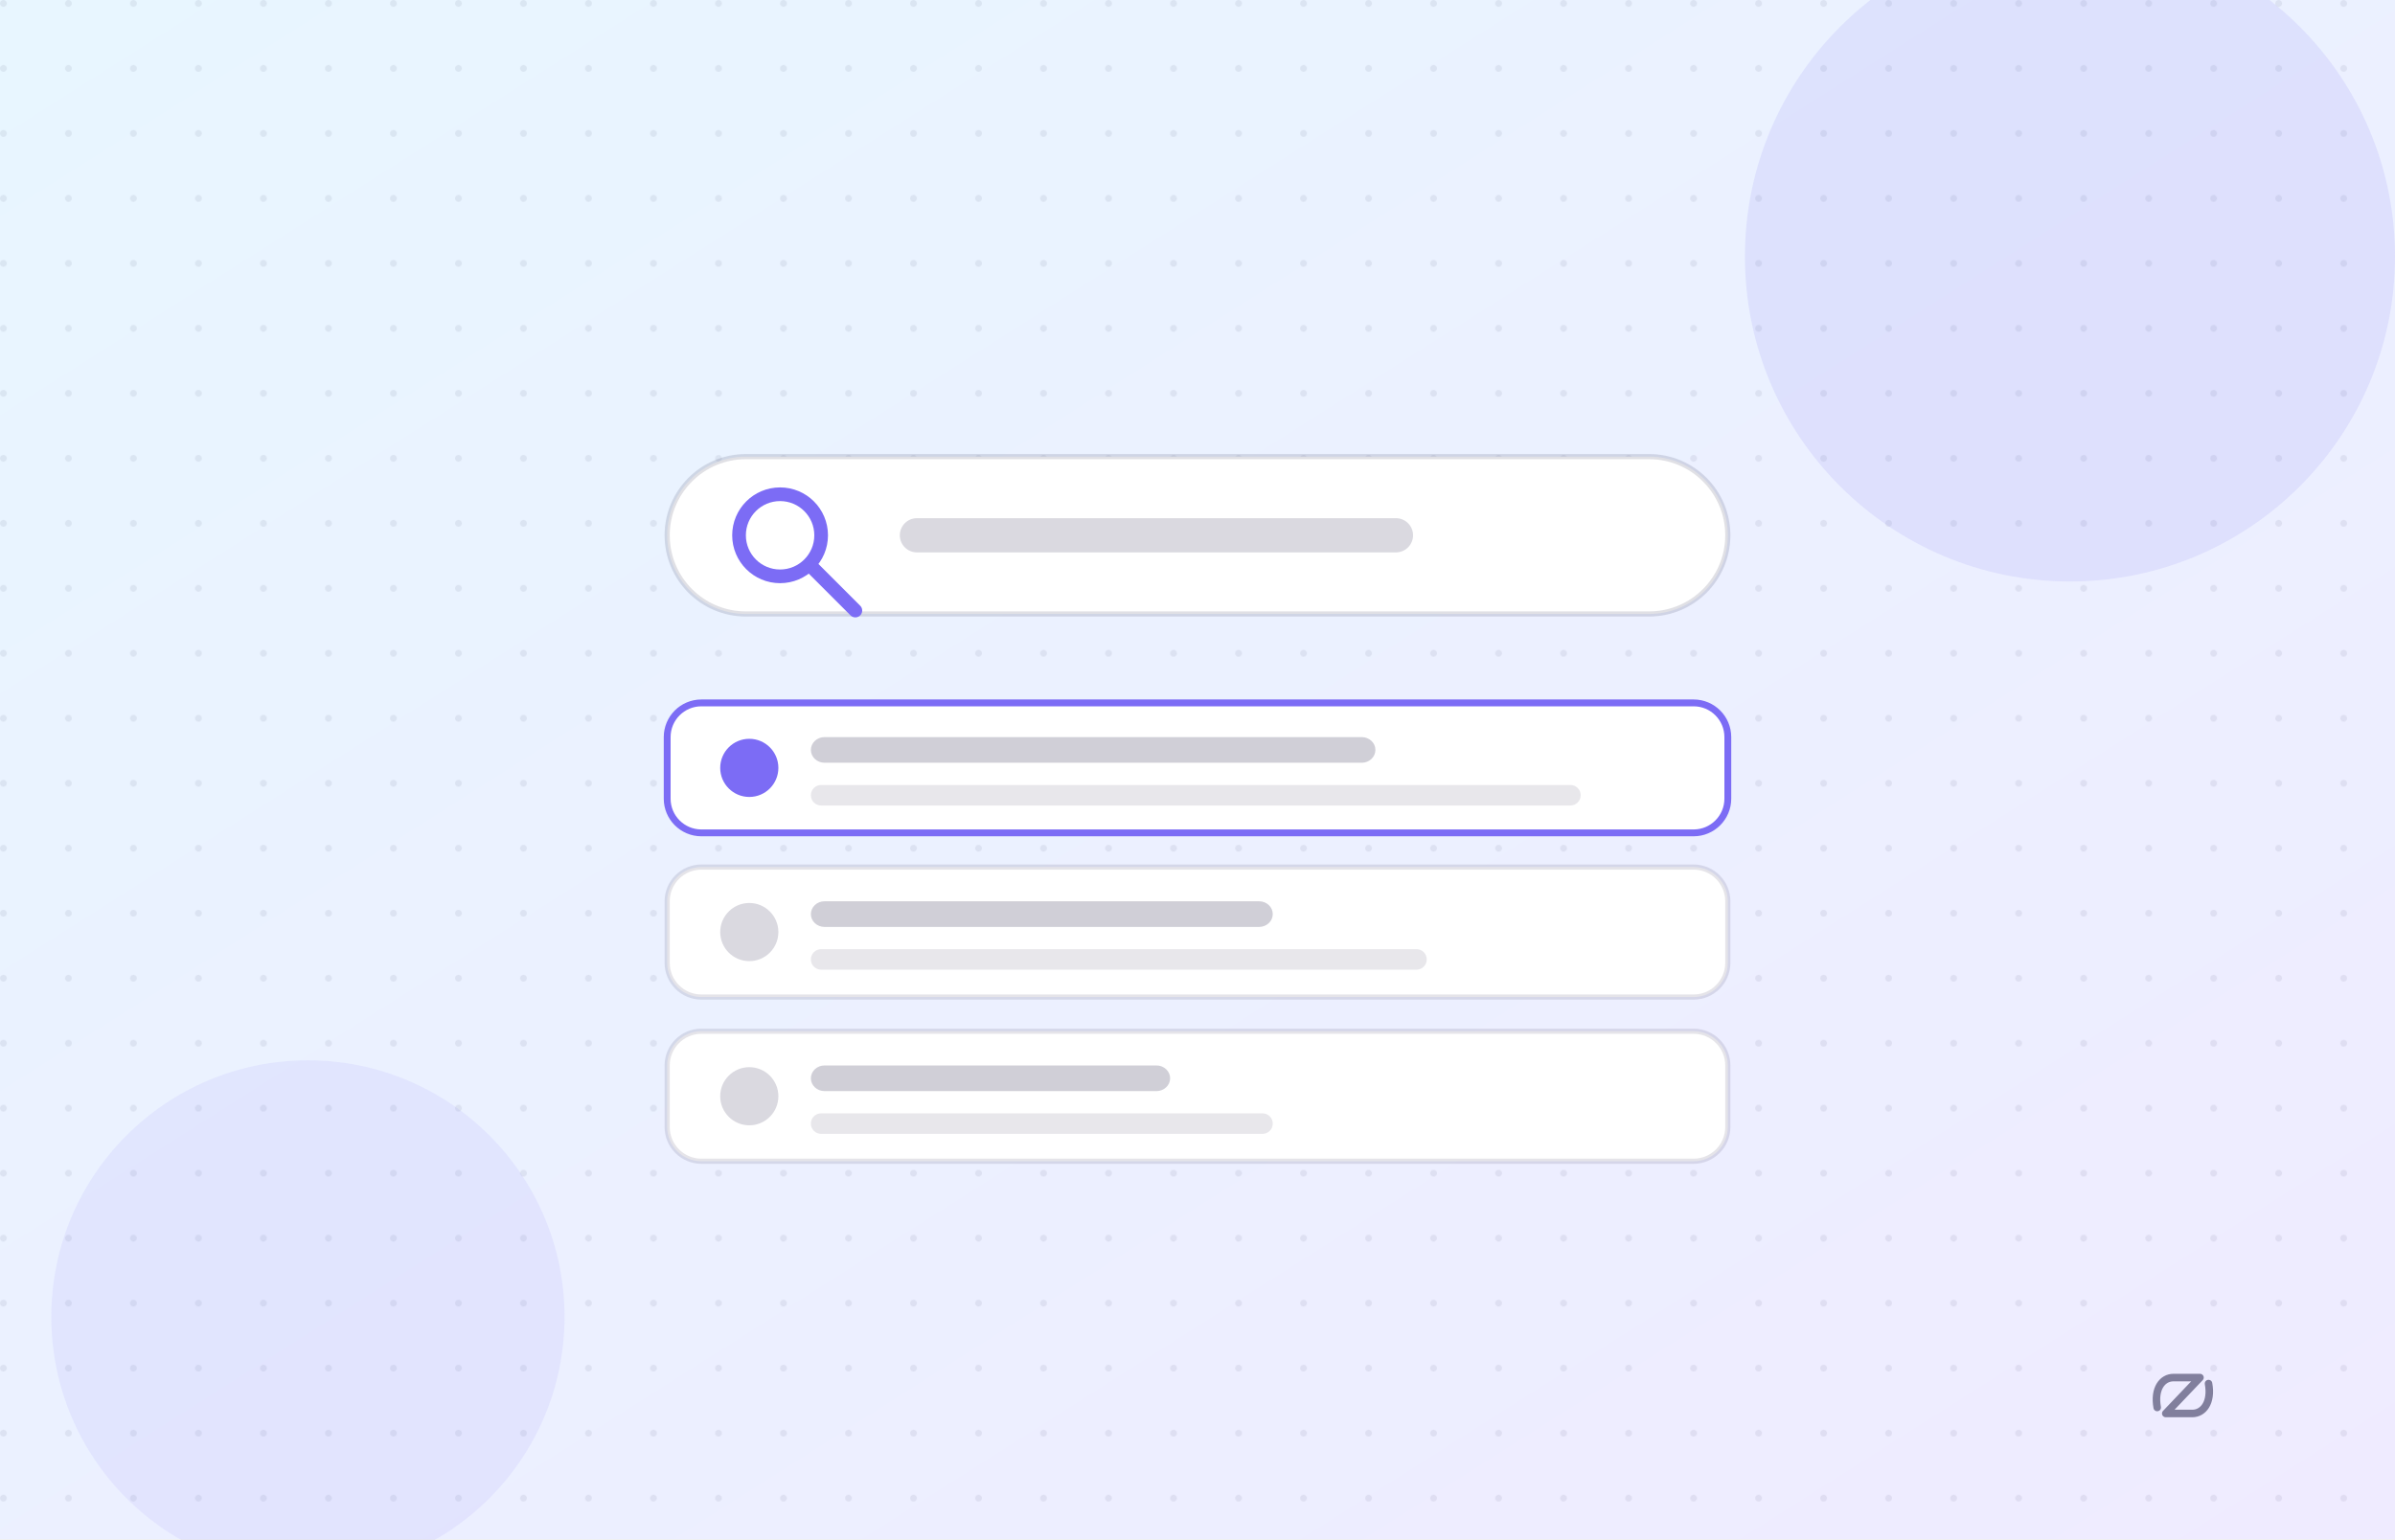
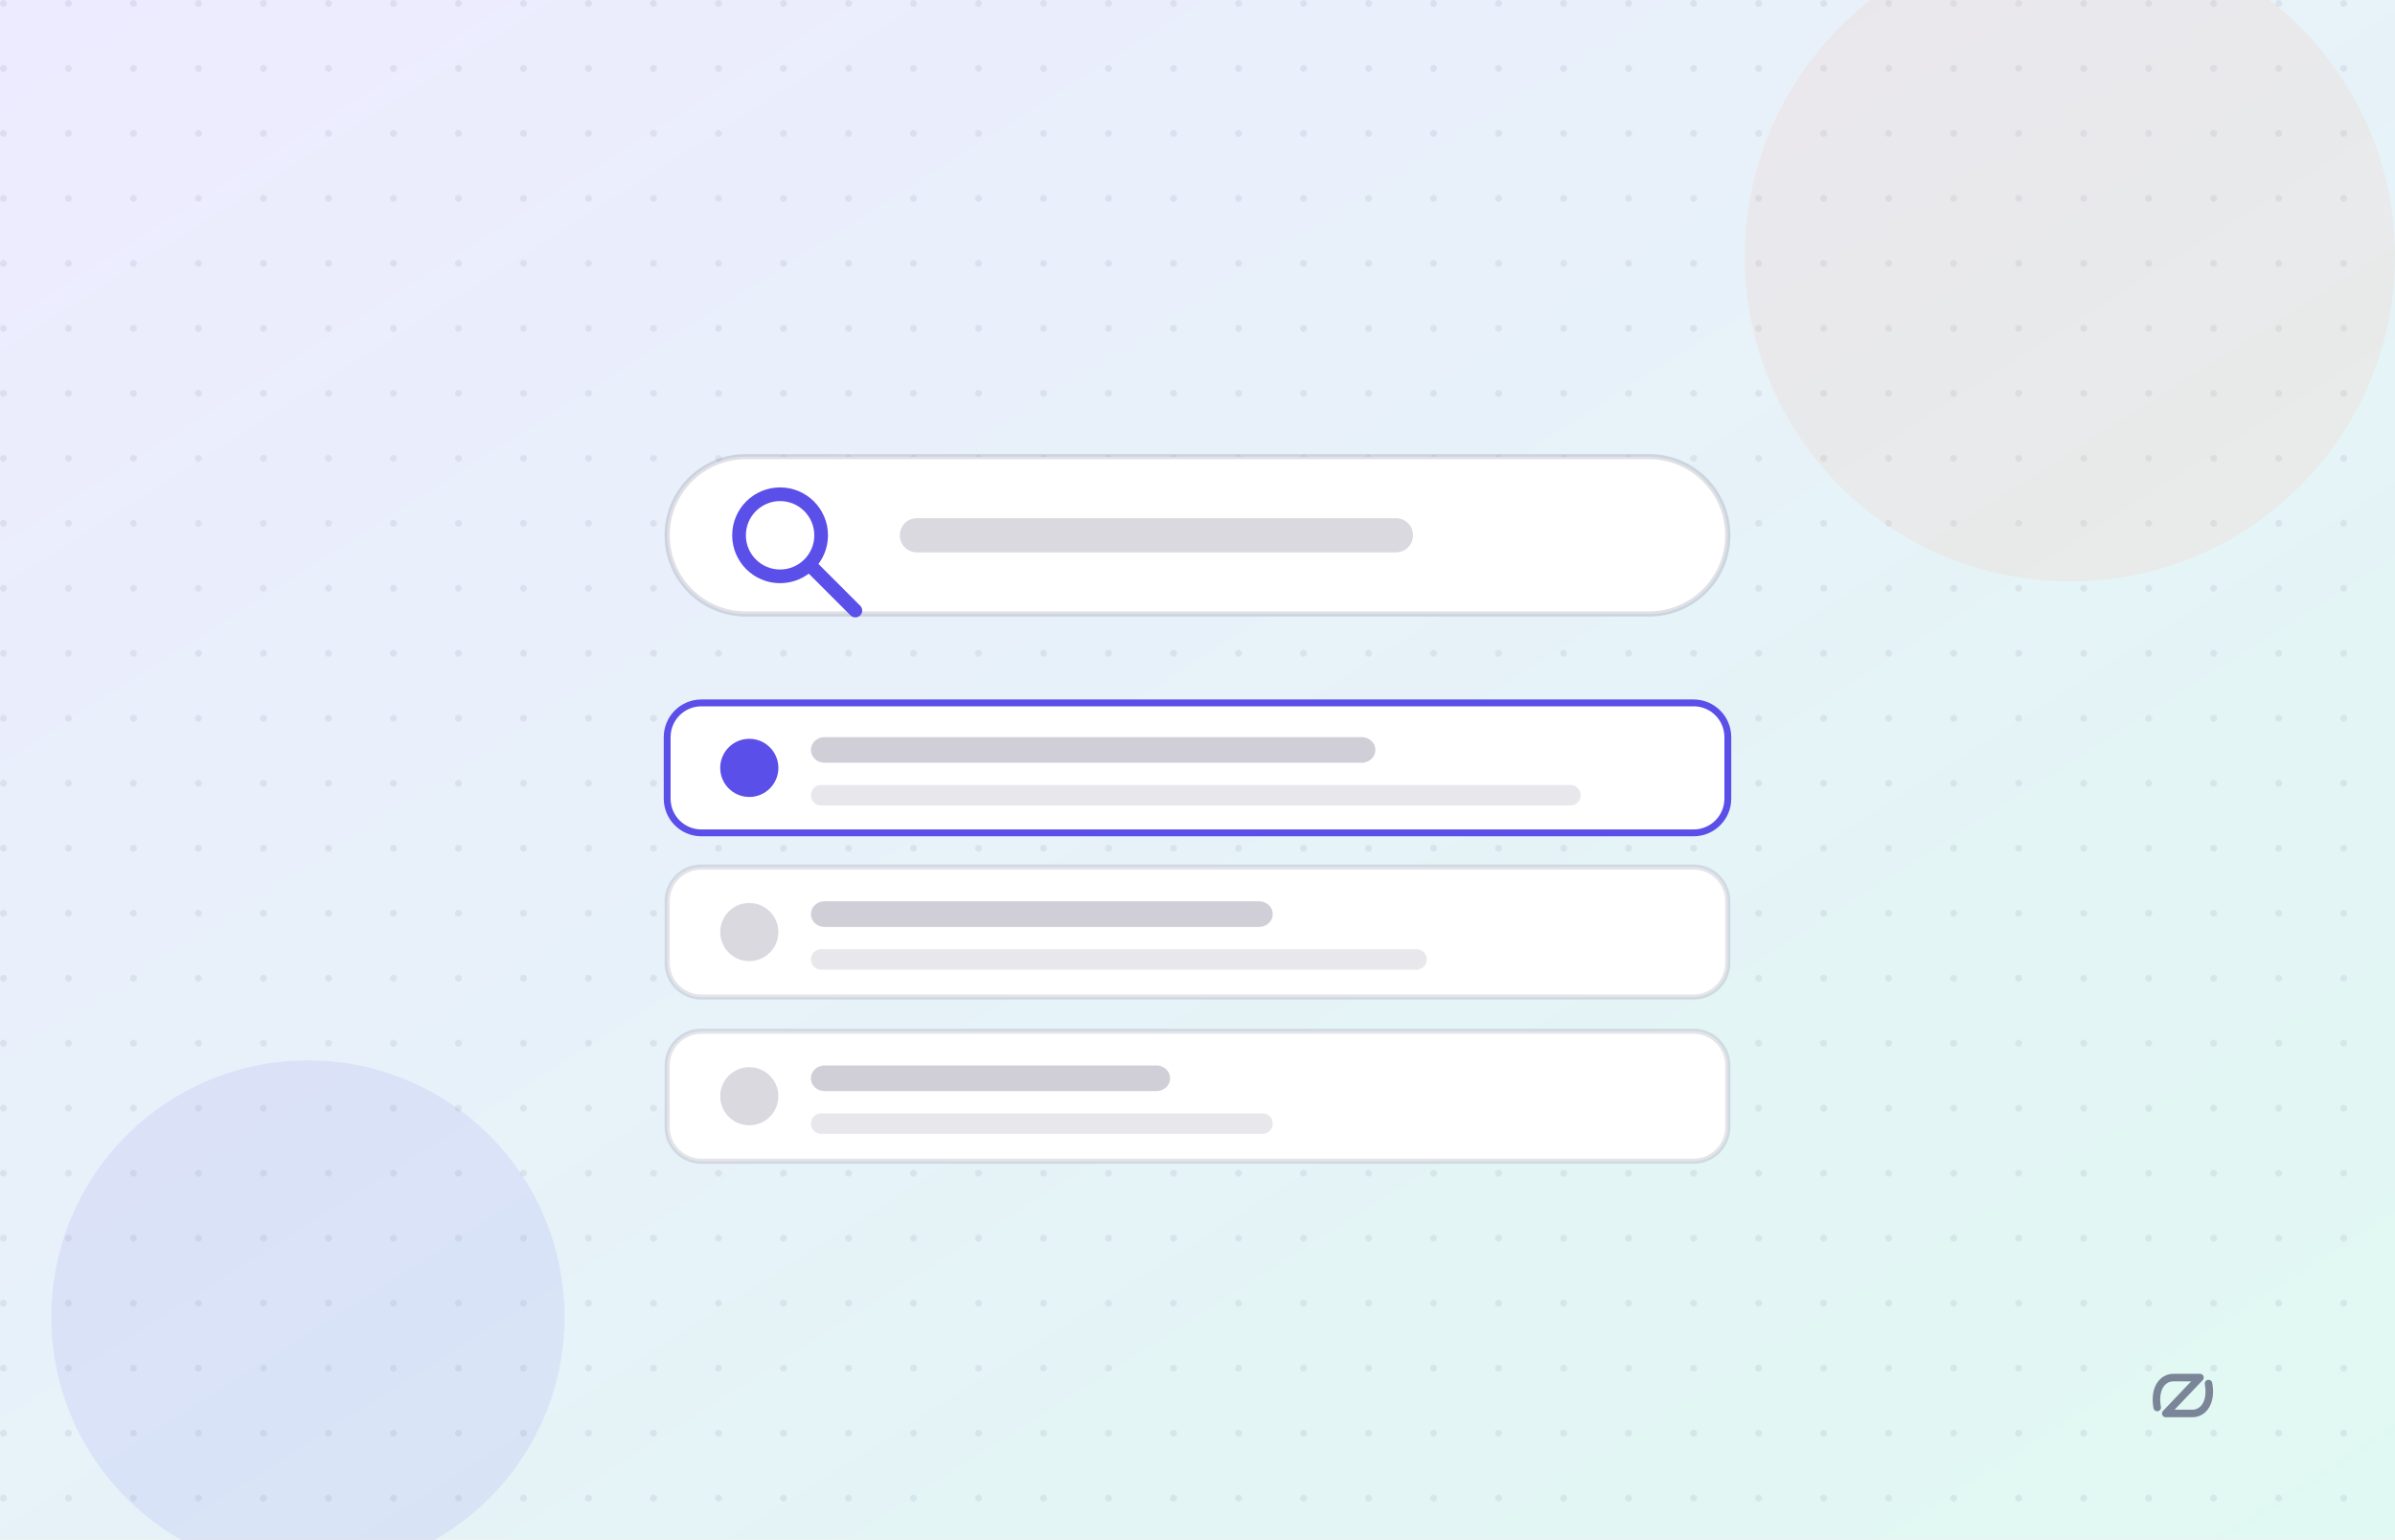
<svg xmlns="http://www.w3.org/2000/svg" viewBox="0 0 1400 900" width="1400" height="900" role="img">
  <defs>
    <linearGradient id="bg" x1="0" y1="0" x2="1" y2="1">
-       <stop offset="0" stop-color="#E8F6FF" />
-       <stop offset="1" stop-color="#EFEBFF" />
+       <stop offset="0" stop-color="#EDEBFF" />
+       <stop offset="1" stop-color="#E0F9F2" />
    </linearGradient>
    <linearGradient id="g1" x1="0" y1="0" x2="1" y2="1">
-       <stop offset="0" stop-color="#7C6CF5" />
-       <stop offset="1" stop-color="#5B4FE9" />
+       <stop offset="0" stop-color="#5B4FE9" />
+       <stop offset="1" stop-color="#FF9E6D" />
    </linearGradient>
    <pattern id="dots" width="38" height="38" patternUnits="userSpaceOnUse">
      <circle cx="2" cy="2" r="2" fill="#14123B" opacity=".07" />
    </pattern>
  </defs>
  <rect width="1400" height="900" fill="url(#bg)" />
  <rect width="1400" height="900" fill="url(#dots)" />
-   <circle cx="1210" cy="150" r="190" fill="#5B4FE9" opacity=".10" />
-   <circle cx="180" cy="770" r="150" fill="#7C6CF5" opacity=".09" />
+   <circle cx="1210" cy="150" r="190" fill="#FF9E6D" opacity=".10" />
+   <circle cx="180" cy="770" r="150" fill="#5B4FE9" opacity=".09" />
  <g transform="translate(350 215)">
    <rect x="40" y="52" width="620" height="92" rx="46" fill="#fff" stroke="rgba(20,18,59,0.13)" stroke-width="3" />
-     <circle cx="106" cy="98" r="24" fill="none" stroke="#7C6CF5" stroke-width="8" />
-     <path d="M124 116l26 26" stroke="#7C6CF5" stroke-width="8" stroke-linecap="round" />
+     <circle cx="106" cy="98" r="24" fill="none" stroke="#5B4FE9" stroke-width="8" />
+     <path d="M124 116l26 26" stroke="#5B4FE9" stroke-width="8" stroke-linecap="round" />
    <rect x="176" y="88" width="300" height="20" rx="10" fill="rgba(20,18,59,0.16)" />
-     <rect x="40" y="196" width="620" height="76" rx="20" fill="#fff" stroke="#7C6CF5" stroke-width="4" />
-     <circle cx="88" cy="234" r="17" fill="#7C6CF5" />
+     <rect x="40" y="196" width="620" height="76" rx="20" fill="#fff" stroke="#5B4FE9" stroke-width="4" />
+     <circle cx="88" cy="234" r="17" fill="#5B4FE9" />
    <rect x="124" y="216" width="330" height="15" rx="8" fill="rgba(20,18,59,0.2)" />
    <rect x="124" y="244" width="450" height="12" rx="6" fill="rgba(20,18,59,0.1)" />
    <rect x="40" y="292" width="620" height="76" rx="20" fill="#fff" stroke="rgba(20,18,59,0.11)" stroke-width="3" />
    <circle cx="88" cy="330" r="17" fill="rgba(20,18,59,0.16)" />
    <rect x="124" y="312" width="270" height="15" rx="8" fill="rgba(20,18,59,0.2)" />
    <rect x="124" y="340" width="360" height="12" rx="6" fill="rgba(20,18,59,0.1)" />
    <rect x="40" y="388" width="620" height="76" rx="20" fill="#fff" stroke="rgba(20,18,59,0.11)" stroke-width="3" />
    <circle cx="88" cy="426" r="17" fill="rgba(20,18,59,0.16)" />
    <rect x="124" y="408" width="210" height="15" rx="8" fill="rgba(20,18,59,0.2)" />
    <rect x="124" y="436" width="270" height="12" rx="6" fill="rgba(20,18,59,0.1)" />
  </g>
  <g transform="translate(1252 792)" opacity=".5">
    <path d="M9 31C7 20 12 13.5 18.5 13.5H34L14 34.5H29.5C36 34.5 41 28 39 17" fill="none" stroke="#14123B" stroke-width="4.4" stroke-linecap="round" stroke-linejoin="round" />
  </g>
</svg>
